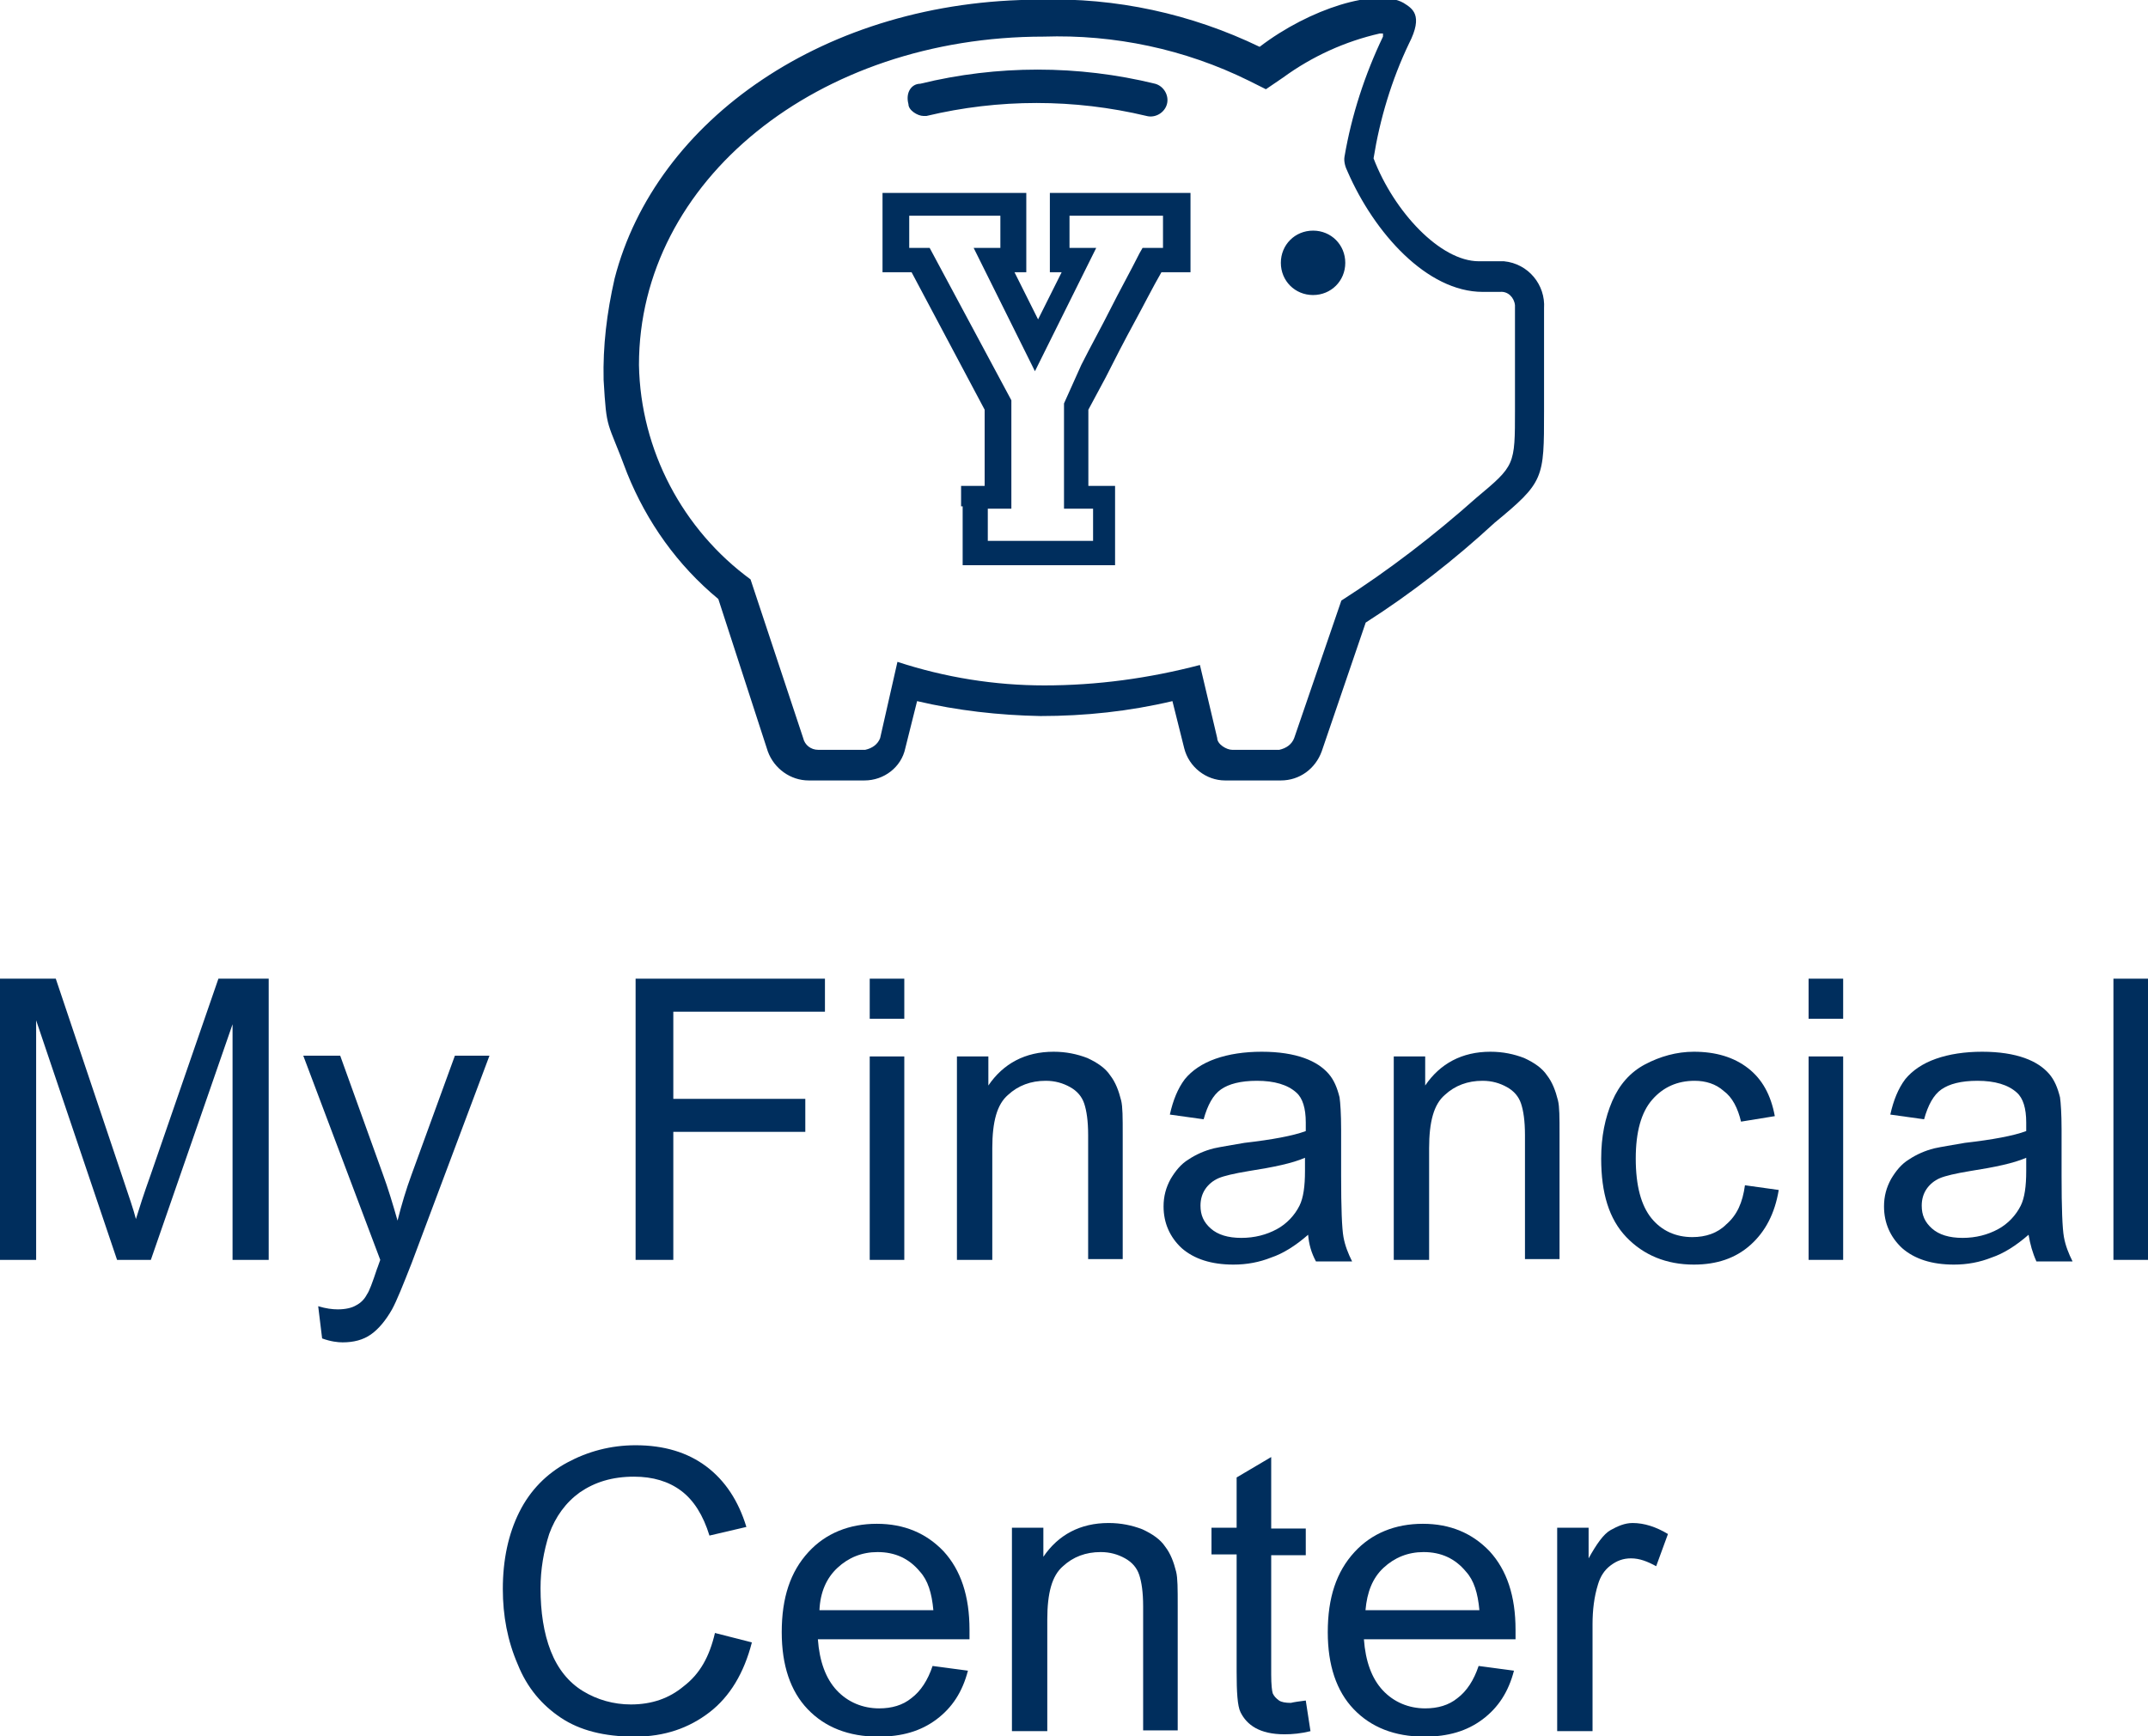
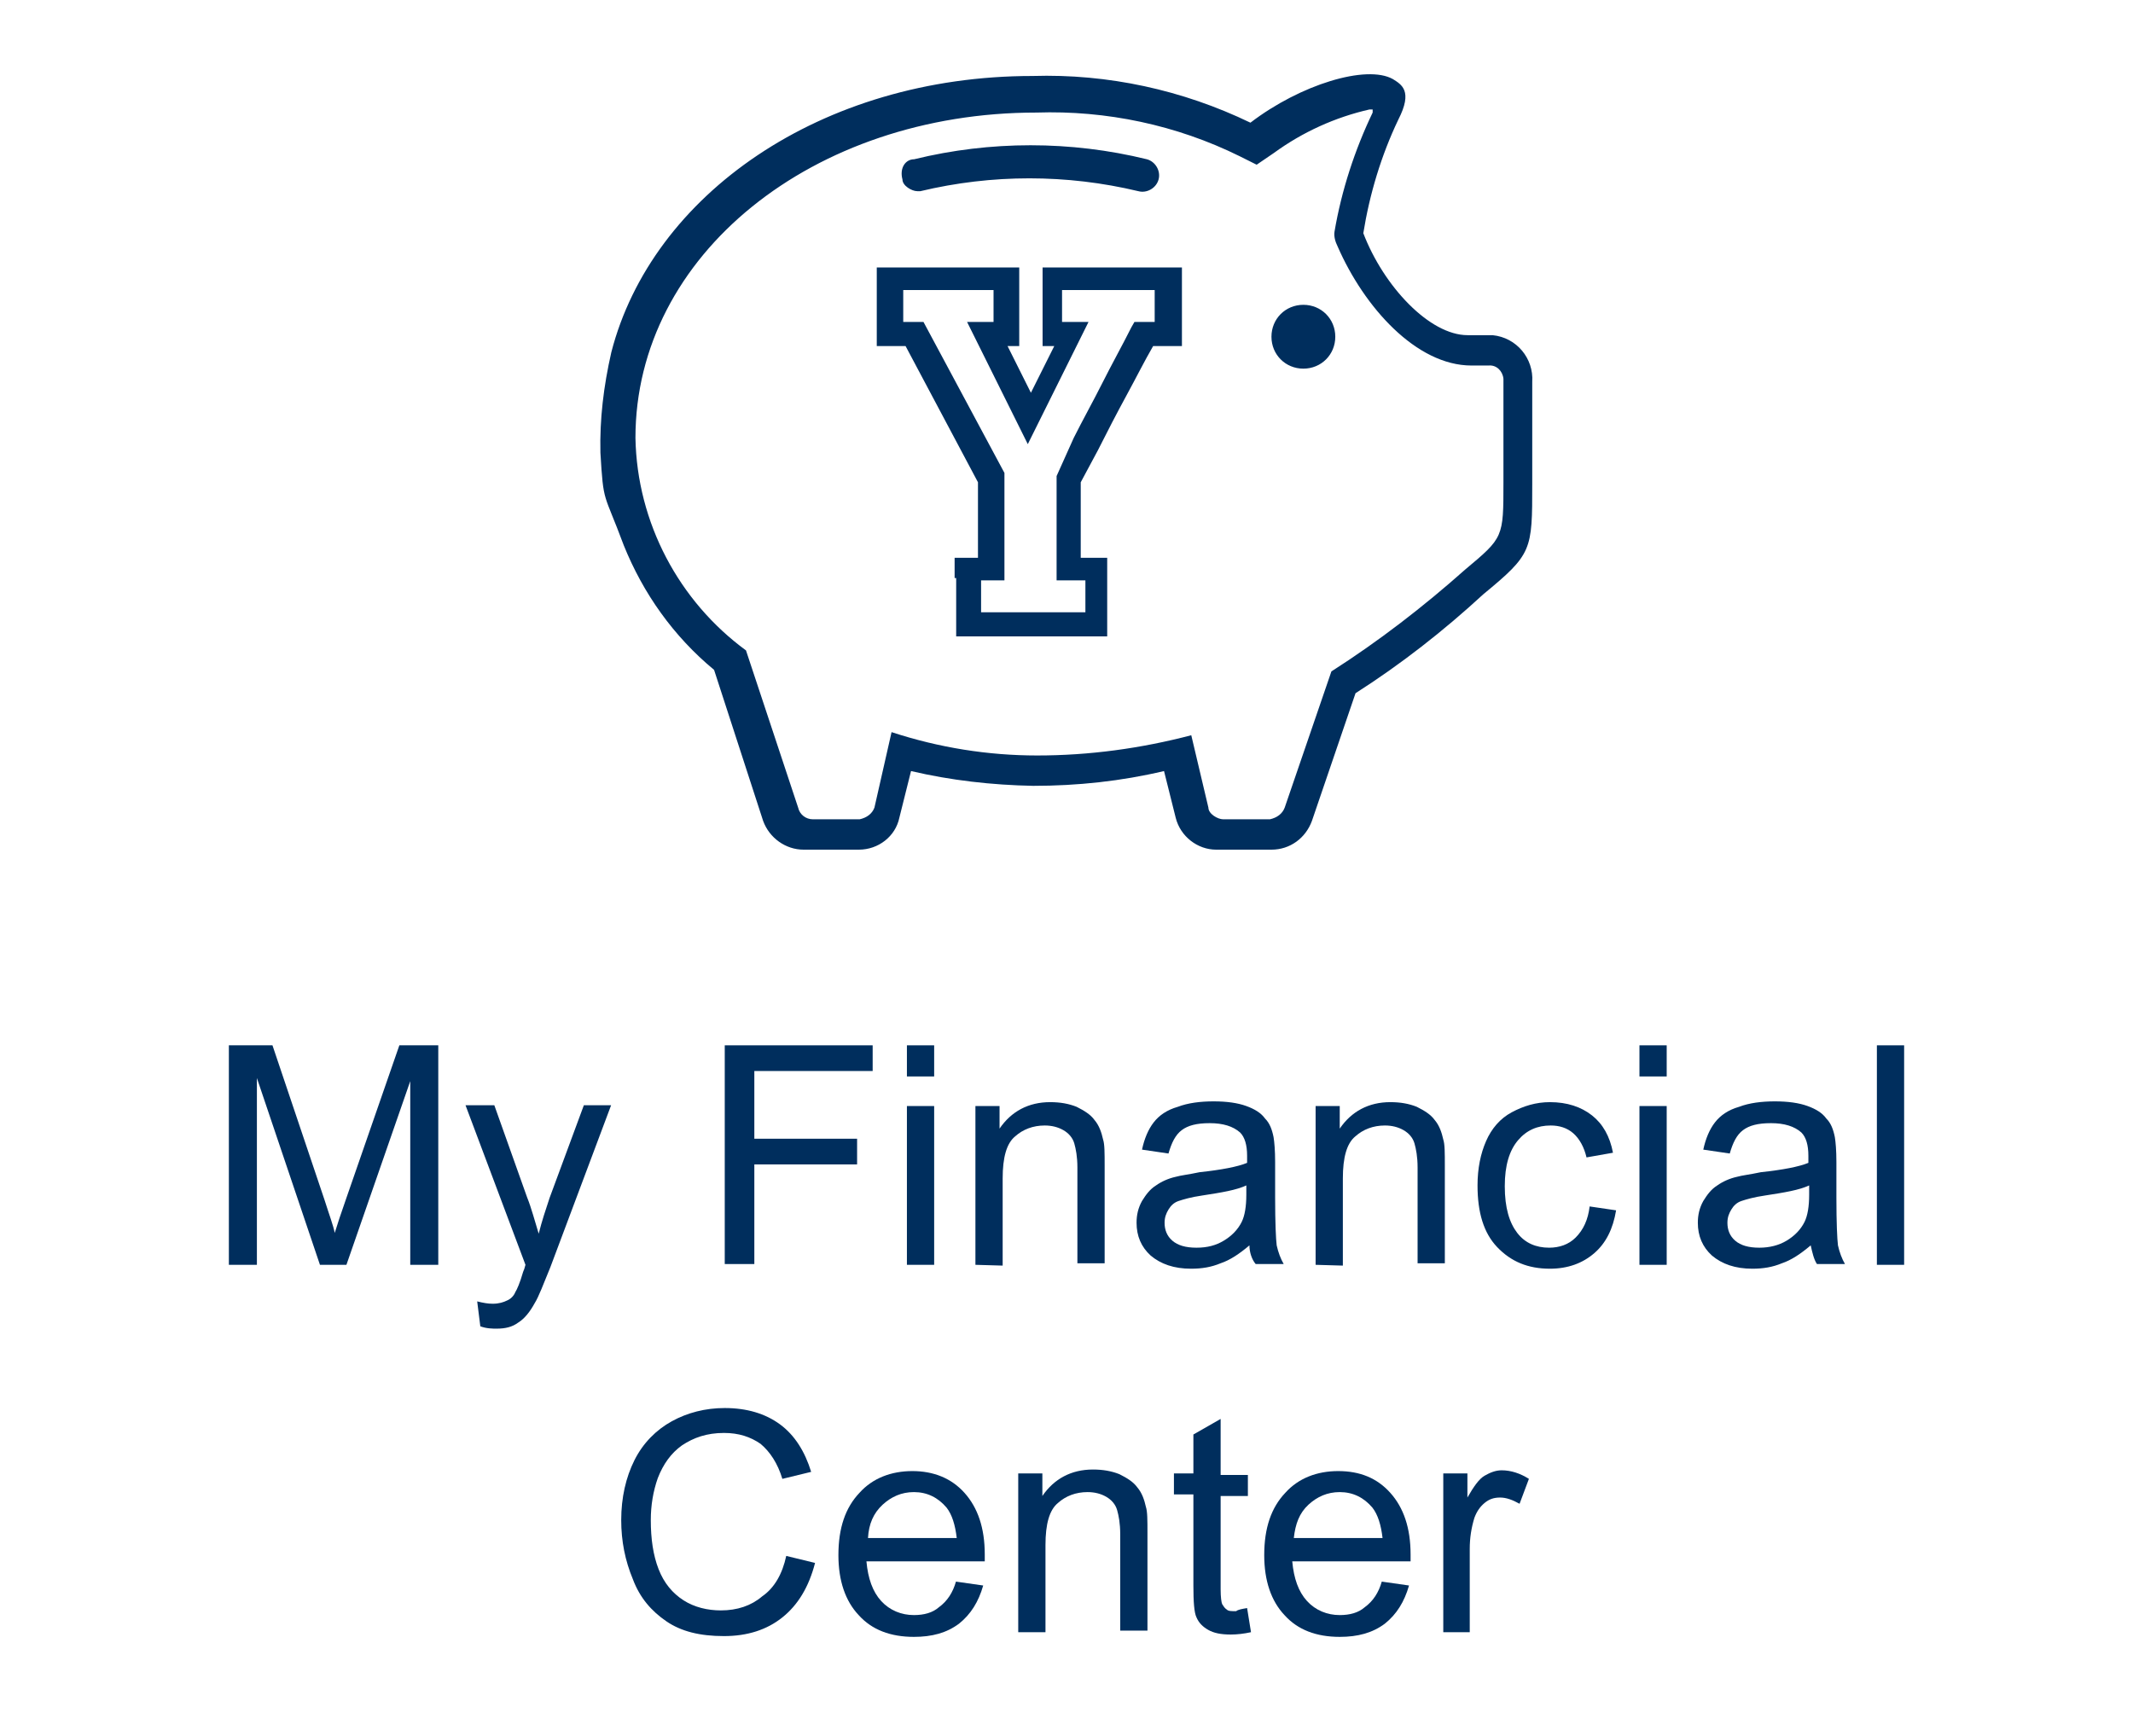
- <svg xmlns="http://www.w3.org/2000/svg" version="1.1" id="Layer_1" x="0px" y="0px" viewBox="0 0 273.4 221" style="enable-background:new 0 0 273.4 221;" xml:space="preserve">
+ <svg xmlns="http://www.w3.org/2000/svg" version="1.1" id="Layer_1" x="0px" y="0px" viewBox="0 0 274 223" style="enable-background:new 0 0 274 223;" xml:space="preserve">
  <style type="text/css">
	.st0{fill:#002E5D;}
</style>
-   <g>
-     <g id="Group_46" transform="translate(-54.172 -232.738)">
-       <g id="Group_44">
-         <path id="Path_50" class="st0" d="M135.5,279.2c0-23.5,22.8-41.8,51.5-41.8c9-0.3,18,1.6,26.1,5.6l2.2,1.1l2.2-1.5     c3.7-2.7,7.9-4.6,12.3-5.6h0.4v0.4c-2.3,4.8-4,10-4.9,15.3c-0.1,0.6,0.1,1.3,0.4,1.9c3.4,7.8,10.1,15.3,17.2,15.3h2.2     c1-0.1,1.8,0.7,1.9,1.7c0,0.1,0,0.1,0,0.2v13.1c0,7.1,0,7.1-4.9,11.2c-5.4,4.8-11.1,9.2-17.2,13.1l-6,17.5     c-0.3,0.8-1,1.3-1.9,1.5h-6c-0.7,0-1.9-0.7-1.9-1.5l-2.2-9.3c-6.5,1.7-13.1,2.6-19.8,2.6c-6.3,0-12.6-1-18.7-3l-2.2,9.7     c-0.3,0.8-1,1.3-1.9,1.5h-6c-0.9,0-1.7-0.6-1.9-1.5l-6.7-20.2C141.1,300.2,135.7,290.1,135.5,279.2z M131,281.1     c0.4,6.7,0.4,4.9,3,11.9c2.5,6.2,6.4,11.7,11.6,16l6.3,19.4c0.8,2.2,2.9,3.7,5.2,3.7h7.1c2.5,0,4.7-1.7,5.2-4.1l1.5-6     c5.1,1.2,10.4,1.8,15.7,1.9c5.7,0,11.3-0.6,16.8-1.9l1.5,6c0.6,2.4,2.8,4.1,5.2,4.1h7.1c2.4,0,4.4-1.5,5.2-3.7L228,312     c5.8-3.7,11.3-8,16.4-12.7c6.3-5.2,6.3-5.6,6.3-14.2V272c0.2-3-2-5.7-5.1-6c-0.1,0-0.1,0-0.2,0h-3c-4.9,0-10.8-6.3-13.4-13.1     c0.8-5,2.3-10,4.5-14.6c1.9-3.7,0.4-4.5-0.7-5.2c-3.4-1.9-11.9,0.7-18.3,5.6c-8.7-4.2-18.3-6.3-28-6c-27.2,0-48.9,15.3-54.1,35.5     C131.4,272.6,130.9,276.8,131,281.1z M171.3,243.4c9.8-2.4,20.1-2.4,29.9,0c1.1,0.3,1.8,1.5,1.5,2.6s-1.5,1.8-2.6,1.5     c-9.2-2.2-18.8-2.2-28,0h-0.4c-0.7,0-1.9-0.7-1.9-1.5C169.4,244.5,170.2,243.4,171.3,243.4L171.3,243.4z M217.2,266.2     c0,2.3,1.8,4.1,4.1,4.1s4.1-1.8,4.1-4.1c0-2.3-1.8-4.1-4.1-4.1S217.2,263.9,217.2,266.2z" />
-       </g>
-       <g id="Group_45">
-         <path id="Path_51" class="st0" d="M176.5,297.2v-2.6h3v-9.7l-9.3-17.5h-3.7v-10.1h18.3v10.1h-1.5l3,6l3-6h-1.5v-10.1h17.9v10.1     H202c-1.1,1.9-2.2,4.1-3.4,6.3s-2.6,4.9-3.7,7.1l-2.2,4.1v9.7h3.4v10.1h-19.4v-7.5H176.5z M192.6,297.5h-3v-13.4l2.2-4.9l0,0     c1.1-2.2,2.6-4.9,3.7-7.1s2.6-4.9,3.7-7.1l0.4-0.7h2.6v-4.1h-11.9v4.1h3.4l-7.8,15.7l-7.8-15.7h3.4v-4.1h-11.6v4.1h2.6l10.4,19.4     v13.8h-3v4.1h13.4v-4.1L192.6,297.5L192.6,297.5z" />
-       </g>
+   <g id="Group_46" transform="translate(-54.172 -232.738)">
+     <g id="Group_44">
+       <path id="Path_50" class="st0" d="M135.8,289c0-23.5,22.8-41.8,51.5-41.8c9-0.3,18,1.6,26.1,5.6l2.2,1.1l2.2-1.5    c3.7-2.7,7.9-4.6,12.3-5.6h0.4v0.4c-2.3,4.8-4,10-4.9,15.3c-0.1,0.6,0.1,1.3,0.4,1.9c3.4,7.8,10.1,15.3,17.2,15.3h2.2    c1-0.1,1.8,0.7,1.9,1.7c0,0.1,0,0.1,0,0.2v13.1c0,7.1,0,7.1-4.9,11.2c-5.4,4.8-11.1,9.2-17.2,13.1l-6,17.5c-0.3,0.8-1,1.3-1.9,1.5    h-6c-0.7,0-1.9-0.7-1.9-1.5l-2.2-9.3c-6.5,1.7-13.1,2.6-19.8,2.6c-6.3,0-12.6-1-18.7-3l-2.2,9.7c-0.3,0.8-1,1.3-1.9,1.5h-6    c-0.9,0-1.7-0.6-1.9-1.5l-6.7-20.2C141.4,310,136,299.9,135.8,289z M131.3,290.9c0.4,6.7,0.4,4.9,3,11.9c2.5,6.2,6.4,11.7,11.6,16    l6.3,19.4c0.8,2.2,2.9,3.7,5.2,3.7h7.1c2.5,0,4.7-1.7,5.2-4.1l1.5-6c5.1,1.2,10.4,1.8,15.7,1.9c5.7,0,11.3-0.6,16.8-1.9l1.5,6    c0.6,2.4,2.8,4.1,5.2,4.1h7.1c2.4,0,4.4-1.5,5.2-3.7l5.6-16.4c5.8-3.7,11.3-8,16.4-12.7c6.3-5.2,6.3-5.6,6.3-14.2v-13.1    c0.2-3-2-5.7-5.1-6c-0.1,0-0.1,0-0.2,0h-3c-4.9,0-10.8-6.3-13.4-13.1c0.8-5,2.3-10,4.5-14.6c1.9-3.7,0.4-4.5-0.7-5.2    c-3.4-1.9-11.9,0.7-18.3,5.6c-8.7-4.2-18.3-6.3-28-6c-27.2,0-48.9,15.3-54.1,35.5C131.7,282.4,131.2,286.6,131.3,290.9z     M171.6,253.2c9.8-2.4,20.1-2.4,29.9,0c1.1,0.3,1.8,1.5,1.5,2.6s-1.5,1.8-2.6,1.5c-9.2-2.2-18.8-2.2-28,0H172    c-0.7,0-1.9-0.7-1.9-1.5C169.7,254.3,170.5,253.2,171.6,253.2L171.6,253.2z M217.5,276c0,2.3,1.8,4.1,4.1,4.1s4.1-1.8,4.1-4.1    c0-2.3-1.8-4.1-4.1-4.1S217.5,273.7,217.5,276z" />
    </g>
-     <g>
-       <path class="st0" d="M0,160.4v-35.8h7.1l8.5,25.3c0.8,2.4,1.4,4.1,1.7,5.3c0.4-1.3,1-3.2,1.9-5.7l8.6-24.9h6.4v35.8h-4.6v-30    l-10.4,30h-4.3L4.6,129.9v30.5H0z" />
-       <path class="st0" d="M41,170.4l-0.5-4.1c1,0.3,1.8,0.4,2.5,0.4c1,0,1.8-0.2,2.3-0.5c0.6-0.3,1.1-0.8,1.4-1.4    c0.3-0.4,0.7-1.5,1.3-3.3c0.1-0.2,0.2-0.6,0.4-1.1l-9.8-26h4.7l5.4,15c0.7,1.9,1.3,3.9,1.9,6c0.5-2,1.1-4,1.8-5.9l5.5-15.1h4.4    l-9.9,26.4c-1.1,2.8-1.9,4.8-2.5,5.9c-0.8,1.4-1.7,2.5-2.7,3.2s-2.2,1-3.6,1C43,170.9,42.1,170.8,41,170.4z" />
-       <path class="st0" d="M80.9,160.4v-35.8H105v4.2H85.7v11.1h16.8v4.2H85.7v16.3H80.9z" />
-       <path class="st0" d="M110.7,129.7v-5.1h4.4v5.1H110.7z M110.7,160.4v-25.9h4.4v25.9H110.7z" />
-       <path class="st0" d="M121.8,160.4v-25.9h4v3.7c1.9-2.8,4.7-4.3,8.3-4.3c1.6,0,3,0.3,4.3,0.8c1.3,0.6,2.3,1.3,2.9,2.2    c0.7,0.9,1.1,2,1.4,3.2c0.2,0.8,0.2,2.2,0.2,4.3v15.9h-4.4v-15.8c0-1.8-0.2-3.1-0.5-4s-0.9-1.6-1.8-2.1c-0.9-0.5-1.9-0.8-3.1-0.8    c-1.9,0-3.5,0.6-4.8,1.8c-1.4,1.2-2,3.4-2,6.8v14.2L121.8,160.4L121.8,160.4z" />
-       <path class="st0" d="M166.5,157.2c-1.6,1.4-3.2,2.4-4.7,2.9c-1.5,0.6-3.1,0.9-4.8,0.9c-2.8,0-5-0.7-6.6-2.1    c-1.5-1.4-2.3-3.2-2.3-5.3c0-1.3,0.3-2.4,0.9-3.5c0.6-1,1.3-1.9,2.3-2.5c0.9-0.6,2-1.1,3.2-1.4c0.9-0.2,2.2-0.4,3.9-0.7    c3.5-0.4,6.2-0.9,7.8-1.5c0-0.6,0-1,0-1.1c0-1.8-0.4-3.1-1.2-3.8c-1.1-1-2.8-1.5-5-1.5c-2.1,0-3.6,0.4-4.6,1.1    c-1,0.7-1.7,2-2.2,3.8l-4.3-0.6c0.4-1.8,1-3.3,1.9-4.5c0.9-1.1,2.2-2,3.9-2.6s3.7-0.9,5.9-0.9s4,0.3,5.4,0.8s2.4,1.2,3.1,2    c0.7,0.8,1.1,1.8,1.4,3c0.1,0.7,0.2,2.1,0.2,4.1v5.9c0,4.1,0.1,6.7,0.3,7.8s0.6,2.1,1.1,3.1h-4.6    C166.9,159.5,166.6,158.4,166.5,157.2z M166.1,147.4c-1.6,0.7-4,1.2-7.2,1.7c-1.8,0.3-3.1,0.6-3.8,0.9c-0.7,0.3-1.3,0.8-1.7,1.4    c-0.4,0.6-0.6,1.3-0.6,2.1c0,1.2,0.4,2.1,1.3,2.9c0.9,0.8,2.2,1.2,3.9,1.2s3.2-0.4,4.5-1.1c1.3-0.7,2.3-1.8,2.9-3    c0.5-1,0.7-2.5,0.7-4.4L166.1,147.4L166.1,147.4z" />
-       <path class="st0" d="M177.4,160.4v-25.9h4v3.7c1.9-2.8,4.7-4.3,8.3-4.3c1.6,0,3,0.3,4.3,0.8c1.3,0.6,2.3,1.3,2.9,2.2    c0.7,0.9,1.1,2,1.4,3.2c0.2,0.8,0.2,2.2,0.2,4.3v15.9h-4.4v-15.8c0-1.8-0.2-3.1-0.5-4s-0.9-1.6-1.8-2.1c-0.9-0.5-1.9-0.8-3.1-0.8    c-1.9,0-3.5,0.6-4.8,1.8c-1.4,1.2-2,3.4-2,6.8v14.2L177.4,160.4L177.4,160.4z" />
-       <path class="st0" d="M222.1,150.9l4.3,0.6c-0.5,3-1.7,5.3-3.6,7c-1.9,1.7-4.3,2.5-7.2,2.5c-3.5,0-6.4-1.2-8.6-3.5    c-2.2-2.3-3.2-5.6-3.2-10c0-2.8,0.5-5.2,1.4-7.3s2.3-3.7,4.2-4.7s4-1.6,6.2-1.6c2.8,0,5.1,0.7,6.9,2.1c1.8,1.4,2.9,3.4,3.4,6.1    l-4.3,0.7c-0.4-1.7-1.1-3.1-2.2-3.9c-1-0.9-2.3-1.3-3.7-1.3c-2.2,0-4,0.8-5.4,2.4s-2.1,4.1-2.1,7.5c0,3.5,0.7,6,2,7.6    s3.1,2.4,5.2,2.4c1.7,0,3.2-0.5,4.3-1.6C221.1,154.7,221.8,153.1,222.1,150.9z" />
-       <path class="st0" d="M230.2,129.7v-5.1h4.4v5.1H230.2z M230.2,160.4v-25.9h4.4v25.9H230.2z" />
-       <path class="st0" d="M258.2,157.2c-1.6,1.4-3.2,2.4-4.7,2.9c-1.5,0.6-3.1,0.9-4.8,0.9c-2.8,0-5-0.7-6.6-2.1    c-1.5-1.4-2.3-3.2-2.3-5.3c0-1.3,0.3-2.4,0.9-3.5c0.6-1,1.3-1.9,2.3-2.5c0.9-0.6,2-1.1,3.2-1.4c0.9-0.2,2.2-0.4,3.9-0.7    c3.5-0.4,6.2-0.9,7.8-1.5c0-0.6,0-1,0-1.1c0-1.8-0.4-3.1-1.2-3.8c-1.1-1-2.8-1.5-5-1.5c-2.1,0-3.6,0.4-4.6,1.1    c-1,0.7-1.7,2-2.2,3.8l-4.3-0.6c0.4-1.8,1-3.3,1.9-4.5c0.9-1.1,2.2-2,3.9-2.6s3.7-0.9,5.9-0.9s4,0.3,5.4,0.8s2.4,1.2,3.1,2    s1.1,1.8,1.4,3c0.1,0.7,0.2,2.1,0.2,4.1v5.9c0,4.1,0.1,6.7,0.3,7.8c0.2,1.1,0.6,2.1,1.1,3.1h-4.6    C258.7,159.5,258.4,158.4,258.2,157.2z M257.9,147.4c-1.6,0.7-4,1.2-7.2,1.7c-1.8,0.3-3.1,0.6-3.8,0.9c-0.7,0.3-1.3,0.8-1.7,1.4    c-0.4,0.6-0.6,1.3-0.6,2.1c0,1.2,0.4,2.1,1.3,2.9c0.9,0.8,2.2,1.2,3.9,1.2s3.2-0.4,4.5-1.1c1.3-0.7,2.3-1.8,2.9-3    c0.5-1,0.7-2.5,0.7-4.4V147.4z" />
-       <path class="st0" d="M269,160.4v-35.8h4.4v35.8H269z" />
-       <path class="st0" d="M91,207.9l4.7,1.2c-1,3.9-2.8,6.9-5.4,8.9s-5.7,3.1-9.5,3.1c-3.9,0-7-0.8-9.4-2.4c-2.4-1.6-4.3-3.8-5.5-6.8    c-1.3-3-1.9-6.2-1.9-9.6c0-3.7,0.7-7,2.1-9.8s3.5-4.9,6.1-6.3c2.6-1.4,5.5-2.2,8.7-2.2c3.6,0,6.6,0.9,9,2.7s4.1,4.4,5.1,7.7    l-4.7,1.1c-0.8-2.6-2-4.5-3.6-5.7s-3.6-1.8-6-1.8c-2.8,0-5,0.7-6.9,2c-1.8,1.3-3.1,3.1-3.9,5.3c-0.7,2.2-1.1,4.5-1.1,6.9    c0,3,0.4,5.7,1.3,8s2.3,4,4.1,5.1s3.9,1.7,6.1,1.7c2.7,0,4.9-0.8,6.7-2.3C89.1,213.1,90.3,210.9,91,207.9z" />
-       <path class="st0" d="M118.7,212.1l4.5,0.6c-0.7,2.7-2,4.7-4,6.2s-4.4,2.2-7.4,2.2c-3.8,0-6.8-1.2-9-3.5s-3.3-5.6-3.3-9.8    c0-4.4,1.1-7.7,3.4-10.2c2.2-2.4,5.2-3.6,8.7-3.6s6.3,1.2,8.5,3.5c2.2,2.4,3.3,5.7,3.3,10c0,0.3,0,0.7,0,1.2h-19.3    c0.2,2.8,1,5,2.4,6.5s3.3,2.3,5.4,2.3c1.6,0,3-0.4,4.1-1.3C117.2,215.3,118.1,213.9,118.7,212.1z M104.3,205h14.5    c-0.2-2.2-0.7-3.8-1.7-4.9c-1.4-1.7-3.2-2.5-5.4-2.5c-2,0-3.7,0.7-5.1,2C105.2,200.9,104.4,202.7,104.3,205z" />
-       <path class="st0" d="M128.8,220.4v-25.9h4v3.7c1.9-2.8,4.7-4.3,8.3-4.3c1.6,0,3,0.3,4.3,0.8c1.3,0.6,2.3,1.3,2.9,2.2    c0.7,0.9,1.1,2,1.4,3.2c0.2,0.8,0.2,2.2,0.2,4.3v15.9h-4.4v-15.8c0-1.8-0.2-3.1-0.5-4s-0.9-1.6-1.8-2.1c-0.9-0.5-1.9-0.8-3.1-0.8    c-1.9,0-3.5,0.6-4.8,1.8c-1.4,1.2-2,3.4-2,6.8v14.2L128.8,220.4L128.8,220.4z" />
-       <path class="st0" d="M166.2,216.5l0.6,3.9c-1.2,0.3-2.3,0.4-3.3,0.4c-1.6,0-2.8-0.3-3.7-0.8s-1.5-1.2-1.9-2s-0.5-2.6-0.5-5.2    v-14.9h-3.2v-3.4h3.2v-6.4l4.4-2.6v9.1h4.4v3.4h-4.4v15.2c0,1.3,0.1,2.1,0.2,2.4c0.2,0.4,0.4,0.6,0.8,0.9c0.3,0.2,0.8,0.3,1.5,0.3    C164.7,216.7,165.4,216.6,166.2,216.5z" />
-       <path class="st0" d="M188.2,212.1l4.5,0.6c-0.7,2.7-2,4.7-4,6.2s-4.4,2.2-7.4,2.2c-3.8,0-6.8-1.2-9-3.5s-3.3-5.6-3.3-9.8    c0-4.4,1.1-7.7,3.4-10.2c2.2-2.4,5.2-3.6,8.7-3.6s6.3,1.2,8.5,3.5c2.2,2.4,3.3,5.7,3.3,10c0,0.3,0,0.7,0,1.2h-19.3    c0.2,2.8,1,5,2.4,6.5s3.3,2.3,5.4,2.3c1.6,0,3-0.4,4.1-1.3C186.7,215.3,187.6,213.9,188.2,212.1z M173.8,205h14.5    c-0.2-2.2-0.7-3.8-1.7-4.9c-1.4-1.7-3.2-2.5-5.4-2.5c-2,0-3.7,0.7-5.1,2C174.7,200.9,174,202.7,173.8,205z" />
-       <path class="st0" d="M198.2,220.4v-25.9h4v3.9c1-1.8,1.9-3.1,2.8-3.6s1.8-0.9,2.8-0.9c1.5,0,3,0.5,4.5,1.4l-1.5,4.1    c-1.1-0.6-2.1-1-3.2-1c-1,0-1.8,0.3-2.6,0.9c-0.8,0.6-1.3,1.4-1.6,2.4c-0.5,1.6-0.7,3.3-0.7,5.1v13.6H198.2z" />
+     <g id="Group_45">
+       <path id="Path_51" class="st0" d="M176.8,307v-2.6h3v-9.7l-9.3-17.5h-3.7v-10.1h18.3v10.1h-1.5l3,6l3-6h-1.5v-10.1H206v10.1h-3.7    c-1.1,1.9-2.2,4.1-3.4,6.3s-2.6,4.9-3.7,7.1l-2.2,4.1v9.7h3.4v10.1H177V307H176.8z M192.9,307.3h-3v-13.4l2.2-4.9l0,0    c1.1-2.2,2.6-4.9,3.7-7.1s2.6-4.9,3.7-7.1l0.4-0.7h2.6V270h-11.9v4.1h3.4l-7.8,15.7l-7.8-15.7h3.4V270h-11.6v4.1h2.6l10.4,19.4    v13.8h-3v4.1h13.4v-4.1L192.9,307.3L192.9,307.3z" />
    </g>
  </g>
+   <g>
+     <path class="st0" d="M29.4,162.5v-28.2H35l6.7,19.9c0.6,1.9,1.1,3.2,1.3,4.2c0.3-1,0.8-2.5,1.5-4.5l6.8-19.6h5v28.2h-3.6v-23.6   l-8.2,23.6h-3.4l-8.1-24v24H29.4z" />
+     <path class="st0" d="M61.7,170.4l-0.4-3.2c0.8,0.2,1.4,0.3,2,0.3c0.8,0,1.4-0.2,1.8-0.4c0.5-0.2,0.9-0.6,1.1-1.1   c0.2-0.3,0.6-1.2,1-2.6c0.1-0.2,0.2-0.5,0.3-0.9L59.8,142h3.7l4.2,11.8c0.6,1.5,1,3.1,1.5,4.7c0.4-1.6,0.9-3.1,1.4-4.6L75,142h3.5   l-7.8,20.8c-0.9,2.2-1.5,3.8-2,4.6c-0.6,1.1-1.3,2-2.1,2.5c-0.8,0.6-1.7,0.8-2.8,0.8C63.3,170.7,62.5,170.7,61.7,170.4z" />
+     <path class="st0" d="M93.1,162.5v-28.2h19v3.3H96.9v8.7h13.2v3.3H96.9v12.8H93.1z" />
+     <path class="st0" d="M116.5,138.3v-4h3.5v4H116.5z M116.5,162.5v-20.4h3.5v20.4H116.5z" />
+     <path class="st0" d="M125.3,162.5v-20.4h3.1v2.9c1.5-2.2,3.7-3.4,6.5-3.4c1.3,0,2.4,0.2,3.4,0.6c1,0.5,1.8,1,2.3,1.7   c0.6,0.7,0.9,1.6,1.1,2.5c0.2,0.6,0.2,1.7,0.2,3.4v12.5h-3.5V150c0-1.4-0.2-2.4-0.4-3.1c-0.2-0.7-0.7-1.3-1.4-1.7   c-0.7-0.4-1.5-0.6-2.4-0.6c-1.5,0-2.8,0.5-3.8,1.4c-1.1,0.9-1.6,2.7-1.6,5.4v11.2L125.3,162.5L125.3,162.5z" />
+     <path class="st0" d="M160.5,160c-1.3,1.1-2.5,1.9-3.7,2.3c-1.2,0.5-2.4,0.7-3.8,0.7c-2.2,0-3.9-0.6-5.2-1.7   c-1.2-1.1-1.8-2.5-1.8-4.2c0-1,0.2-1.9,0.7-2.8c0.5-0.8,1-1.5,1.8-2c0.7-0.5,1.6-0.9,2.5-1.1c0.7-0.2,1.7-0.3,3.1-0.6   c2.8-0.3,4.9-0.7,6.1-1.2c0-0.5,0-0.8,0-0.9c0-1.4-0.3-2.4-0.9-3c-0.9-0.8-2.2-1.2-3.9-1.2c-1.7,0-2.8,0.3-3.6,0.9s-1.3,1.6-1.7,3   l-3.4-0.5c0.3-1.4,0.8-2.6,1.5-3.5c0.7-0.9,1.7-1.6,3.1-2c1.3-0.5,2.9-0.7,4.6-0.7c1.7,0,3.1,0.2,4.2,0.6c1.1,0.4,1.9,0.9,2.4,1.6   c0.6,0.6,0.9,1.4,1.1,2.4c0.1,0.6,0.2,1.7,0.2,3.2v4.6c0,3.2,0.1,5.3,0.2,6.1c0.2,0.9,0.5,1.7,0.9,2.4h-3.6   C160.8,161.8,160.5,160.9,160.5,160z M160.1,152.3c-1.3,0.6-3.1,0.9-5.7,1.3c-1.4,0.2-2.4,0.5-3,0.7c-0.6,0.2-1,0.6-1.3,1.1   c-0.3,0.5-0.5,1-0.5,1.7c0,0.9,0.3,1.7,1,2.3c0.7,0.6,1.7,0.9,3.1,0.9s2.5-0.3,3.5-0.9c1-0.6,1.8-1.4,2.3-2.4   c0.4-0.8,0.6-2,0.6-3.5L160.1,152.3L160.1,152.3z" />
+     <path class="st0" d="M169,162.5v-20.4h3.1v2.9c1.5-2.2,3.7-3.4,6.5-3.4c1.3,0,2.4,0.2,3.4,0.6c1,0.5,1.8,1,2.3,1.7   c0.6,0.7,0.9,1.6,1.1,2.5c0.2,0.6,0.2,1.7,0.2,3.4v12.5h-3.5V150c0-1.4-0.2-2.4-0.4-3.1c-0.2-0.7-0.7-1.3-1.4-1.7s-1.5-0.6-2.4-0.6   c-1.5,0-2.8,0.5-3.8,1.4c-1.1,0.9-1.6,2.7-1.6,5.4v11.2L169,162.5L169,162.5z" />
+     <path class="st0" d="M204.2,155l3.4,0.5c-0.4,2.4-1.3,4.2-2.8,5.5c-1.5,1.3-3.4,2-5.7,2c-2.8,0-5-0.9-6.8-2.8   c-1.7-1.8-2.5-4.4-2.5-7.9c0-2.2,0.4-4.1,1.1-5.7s1.8-2.9,3.3-3.7s3.1-1.3,4.9-1.3c2.2,0,4,0.6,5.4,1.7c1.4,1.1,2.3,2.7,2.7,4.8   l-3.4,0.6c-0.3-1.3-0.9-2.4-1.7-3.1c-0.8-0.7-1.8-1-2.9-1c-1.7,0-3.1,0.6-4.2,1.9c-1.1,1.3-1.7,3.2-1.7,5.9c0,2.8,0.6,4.7,1.6,6   c1,1.3,2.4,1.9,4.1,1.9c1.3,0,2.5-0.4,3.4-1.3C203.4,158,204,156.7,204.2,155z" />
+     <path class="st0" d="M210.6,138.3v-4h3.5v4H210.6z M210.6,162.5v-20.4h3.5v20.4H210.6z" />
+     <path class="st0" d="M232.6,160c-1.3,1.1-2.5,1.9-3.7,2.3c-1.2,0.5-2.4,0.7-3.8,0.7c-2.2,0-3.9-0.6-5.2-1.7   c-1.2-1.1-1.8-2.5-1.8-4.2c0-1,0.2-1.9,0.7-2.8c0.5-0.8,1-1.5,1.8-2c0.7-0.5,1.6-0.9,2.5-1.1c0.7-0.2,1.7-0.3,3.1-0.6   c2.8-0.3,4.9-0.7,6.1-1.2c0-0.5,0-0.8,0-0.9c0-1.4-0.3-2.4-0.9-3c-0.9-0.8-2.2-1.2-3.9-1.2c-1.7,0-2.8,0.3-3.6,0.9s-1.3,1.6-1.7,3   l-3.4-0.5c0.3-1.4,0.8-2.6,1.5-3.5c0.7-0.9,1.7-1.6,3.1-2c1.3-0.5,2.9-0.7,4.6-0.7c1.7,0,3.1,0.2,4.2,0.6c1.1,0.4,1.9,0.9,2.4,1.6   c0.6,0.6,0.9,1.4,1.1,2.4c0.1,0.6,0.2,1.7,0.2,3.2v4.6c0,3.2,0.1,5.3,0.2,6.1c0.2,0.9,0.5,1.7,0.9,2.4h-3.6   C233,161.8,232.8,160.9,232.6,160z M232.4,152.3c-1.3,0.6-3.1,0.9-5.7,1.3c-1.4,0.2-2.4,0.5-3,0.7c-0.6,0.2-1,0.6-1.3,1.1   s-0.5,1-0.5,1.7c0,0.9,0.3,1.7,1,2.3s1.7,0.9,3.1,0.9c1.3,0,2.5-0.3,3.5-0.9c1-0.6,1.8-1.4,2.3-2.4c0.4-0.8,0.6-2,0.6-3.5V152.3z" />
+     <path class="st0" d="M241.1,162.5v-28.2h3.5v28.2H241.1z" />
+     <path class="st0" d="M101,199.9l3.7,0.9c-0.8,3.1-2.2,5.4-4.2,7c-2,1.6-4.5,2.4-7.5,2.4c-3.1,0-5.5-0.6-7.4-1.9   c-1.9-1.3-3.4-3-4.3-5.4c-1-2.4-1.5-4.9-1.5-7.6c0-2.9,0.6-5.5,1.7-7.7s2.8-3.9,4.8-5c2-1.1,4.3-1.7,6.8-1.7c2.8,0,5.2,0.7,7.1,2.1   c1.9,1.4,3.2,3.5,4,6.1l-3.7,0.9c-0.6-2-1.6-3.5-2.8-4.5c-1.3-0.9-2.8-1.4-4.7-1.4c-2.2,0-3.9,0.6-5.4,1.6c-1.4,1-2.4,2.4-3.1,4.2   c-0.6,1.7-0.9,3.5-0.9,5.4c0,2.4,0.3,4.5,1,6.3c0.7,1.8,1.8,3.1,3.2,4s3.1,1.3,4.8,1.3c2.1,0,3.9-0.6,5.3-1.8   C99.5,204,100.5,202.2,101,199.9z" />
+     <path class="st0" d="M122.8,203.2l3.5,0.5c-0.6,2.1-1.6,3.7-3.1,4.9c-1.6,1.2-3.5,1.7-5.8,1.7c-3,0-5.4-0.9-7.1-2.8   c-1.7-1.8-2.6-4.4-2.6-7.7c0-3.5,0.9-6.1,2.7-8c1.7-1.9,4.1-2.8,6.8-2.8s5,0.9,6.7,2.8c1.7,1.9,2.6,4.5,2.6,7.9c0,0.2,0,0.6,0,0.9   h-15.2c0.2,2.2,0.8,3.9,1.9,5.1s2.6,1.8,4.2,1.8c1.3,0,2.4-0.3,3.2-1C121.7,205.7,122.4,204.6,122.8,203.2z M111.5,197.6h11.4   c-0.2-1.7-0.6-3-1.3-3.9c-1.1-1.3-2.5-2-4.2-2c-1.6,0-2.9,0.6-4,1.6C112.2,194.4,111.6,195.8,111.5,197.6z" />
+     <path class="st0" d="M130.8,209.7v-20.4h3.1v2.9c1.5-2.2,3.7-3.4,6.5-3.4c1.3,0,2.4,0.2,3.4,0.6c1,0.5,1.8,1,2.3,1.7   c0.6,0.7,0.9,1.6,1.1,2.5c0.2,0.6,0.2,1.7,0.2,3.4v12.5h-3.5v-12.4c0-1.4-0.2-2.4-0.4-3.1c-0.2-0.7-0.7-1.3-1.4-1.7   c-0.7-0.4-1.5-0.6-2.4-0.6c-1.5,0-2.8,0.5-3.8,1.4c-1.1,0.9-1.6,2.7-1.6,5.4v11.2L130.8,209.7L130.8,209.7z" />
+     <path class="st0" d="M160.2,206.6l0.5,3.1c-0.9,0.2-1.8,0.3-2.6,0.3c-1.3,0-2.2-0.2-2.9-0.6c-0.7-0.4-1.2-0.9-1.5-1.6   c-0.3-0.6-0.4-2-0.4-4.1V192h-2.5v-2.7h2.5v-5l3.5-2v7.2h3.5v2.7h-3.5v12c0,1,0.1,1.7,0.2,1.9c0.2,0.3,0.3,0.5,0.6,0.7   c0.2,0.2,0.6,0.2,1.2,0.2C159,206.8,159.6,206.7,160.2,206.6z" />
+     <path class="st0" d="M177.5,203.2l3.5,0.5c-0.6,2.1-1.6,3.7-3.1,4.9c-1.6,1.2-3.5,1.7-5.8,1.7c-3,0-5.4-0.9-7.1-2.8   c-1.7-1.8-2.6-4.4-2.6-7.7c0-3.5,0.9-6.1,2.7-8c1.7-1.9,4.1-2.8,6.8-2.8c2.8,0,5,0.9,6.7,2.8c1.7,1.9,2.6,4.5,2.6,7.9   c0,0.2,0,0.6,0,0.9H166c0.2,2.2,0.8,3.9,1.9,5.1c1.1,1.2,2.6,1.8,4.2,1.8c1.3,0,2.4-0.3,3.2-1C176.4,205.7,177.1,204.6,177.5,203.2   z M166.2,197.6h11.4c-0.2-1.7-0.6-3-1.3-3.9c-1.1-1.3-2.5-2-4.2-2c-1.6,0-2.9,0.6-4,1.6C166.9,194.4,166.4,195.8,166.2,197.6z" />
+     <path class="st0" d="M185.4,209.7v-20.4h3.1v3.1c0.8-1.4,1.5-2.4,2.2-2.8c0.7-0.4,1.4-0.7,2.2-0.7c1.2,0,2.4,0.4,3.5,1.1l-1.2,3.2   c-0.9-0.5-1.7-0.8-2.5-0.8c-0.8,0-1.4,0.2-2,0.7c-0.6,0.5-1,1.1-1.3,1.9c-0.4,1.3-0.6,2.6-0.6,4v10.7H185.4z" />
+   </g>
</svg>
